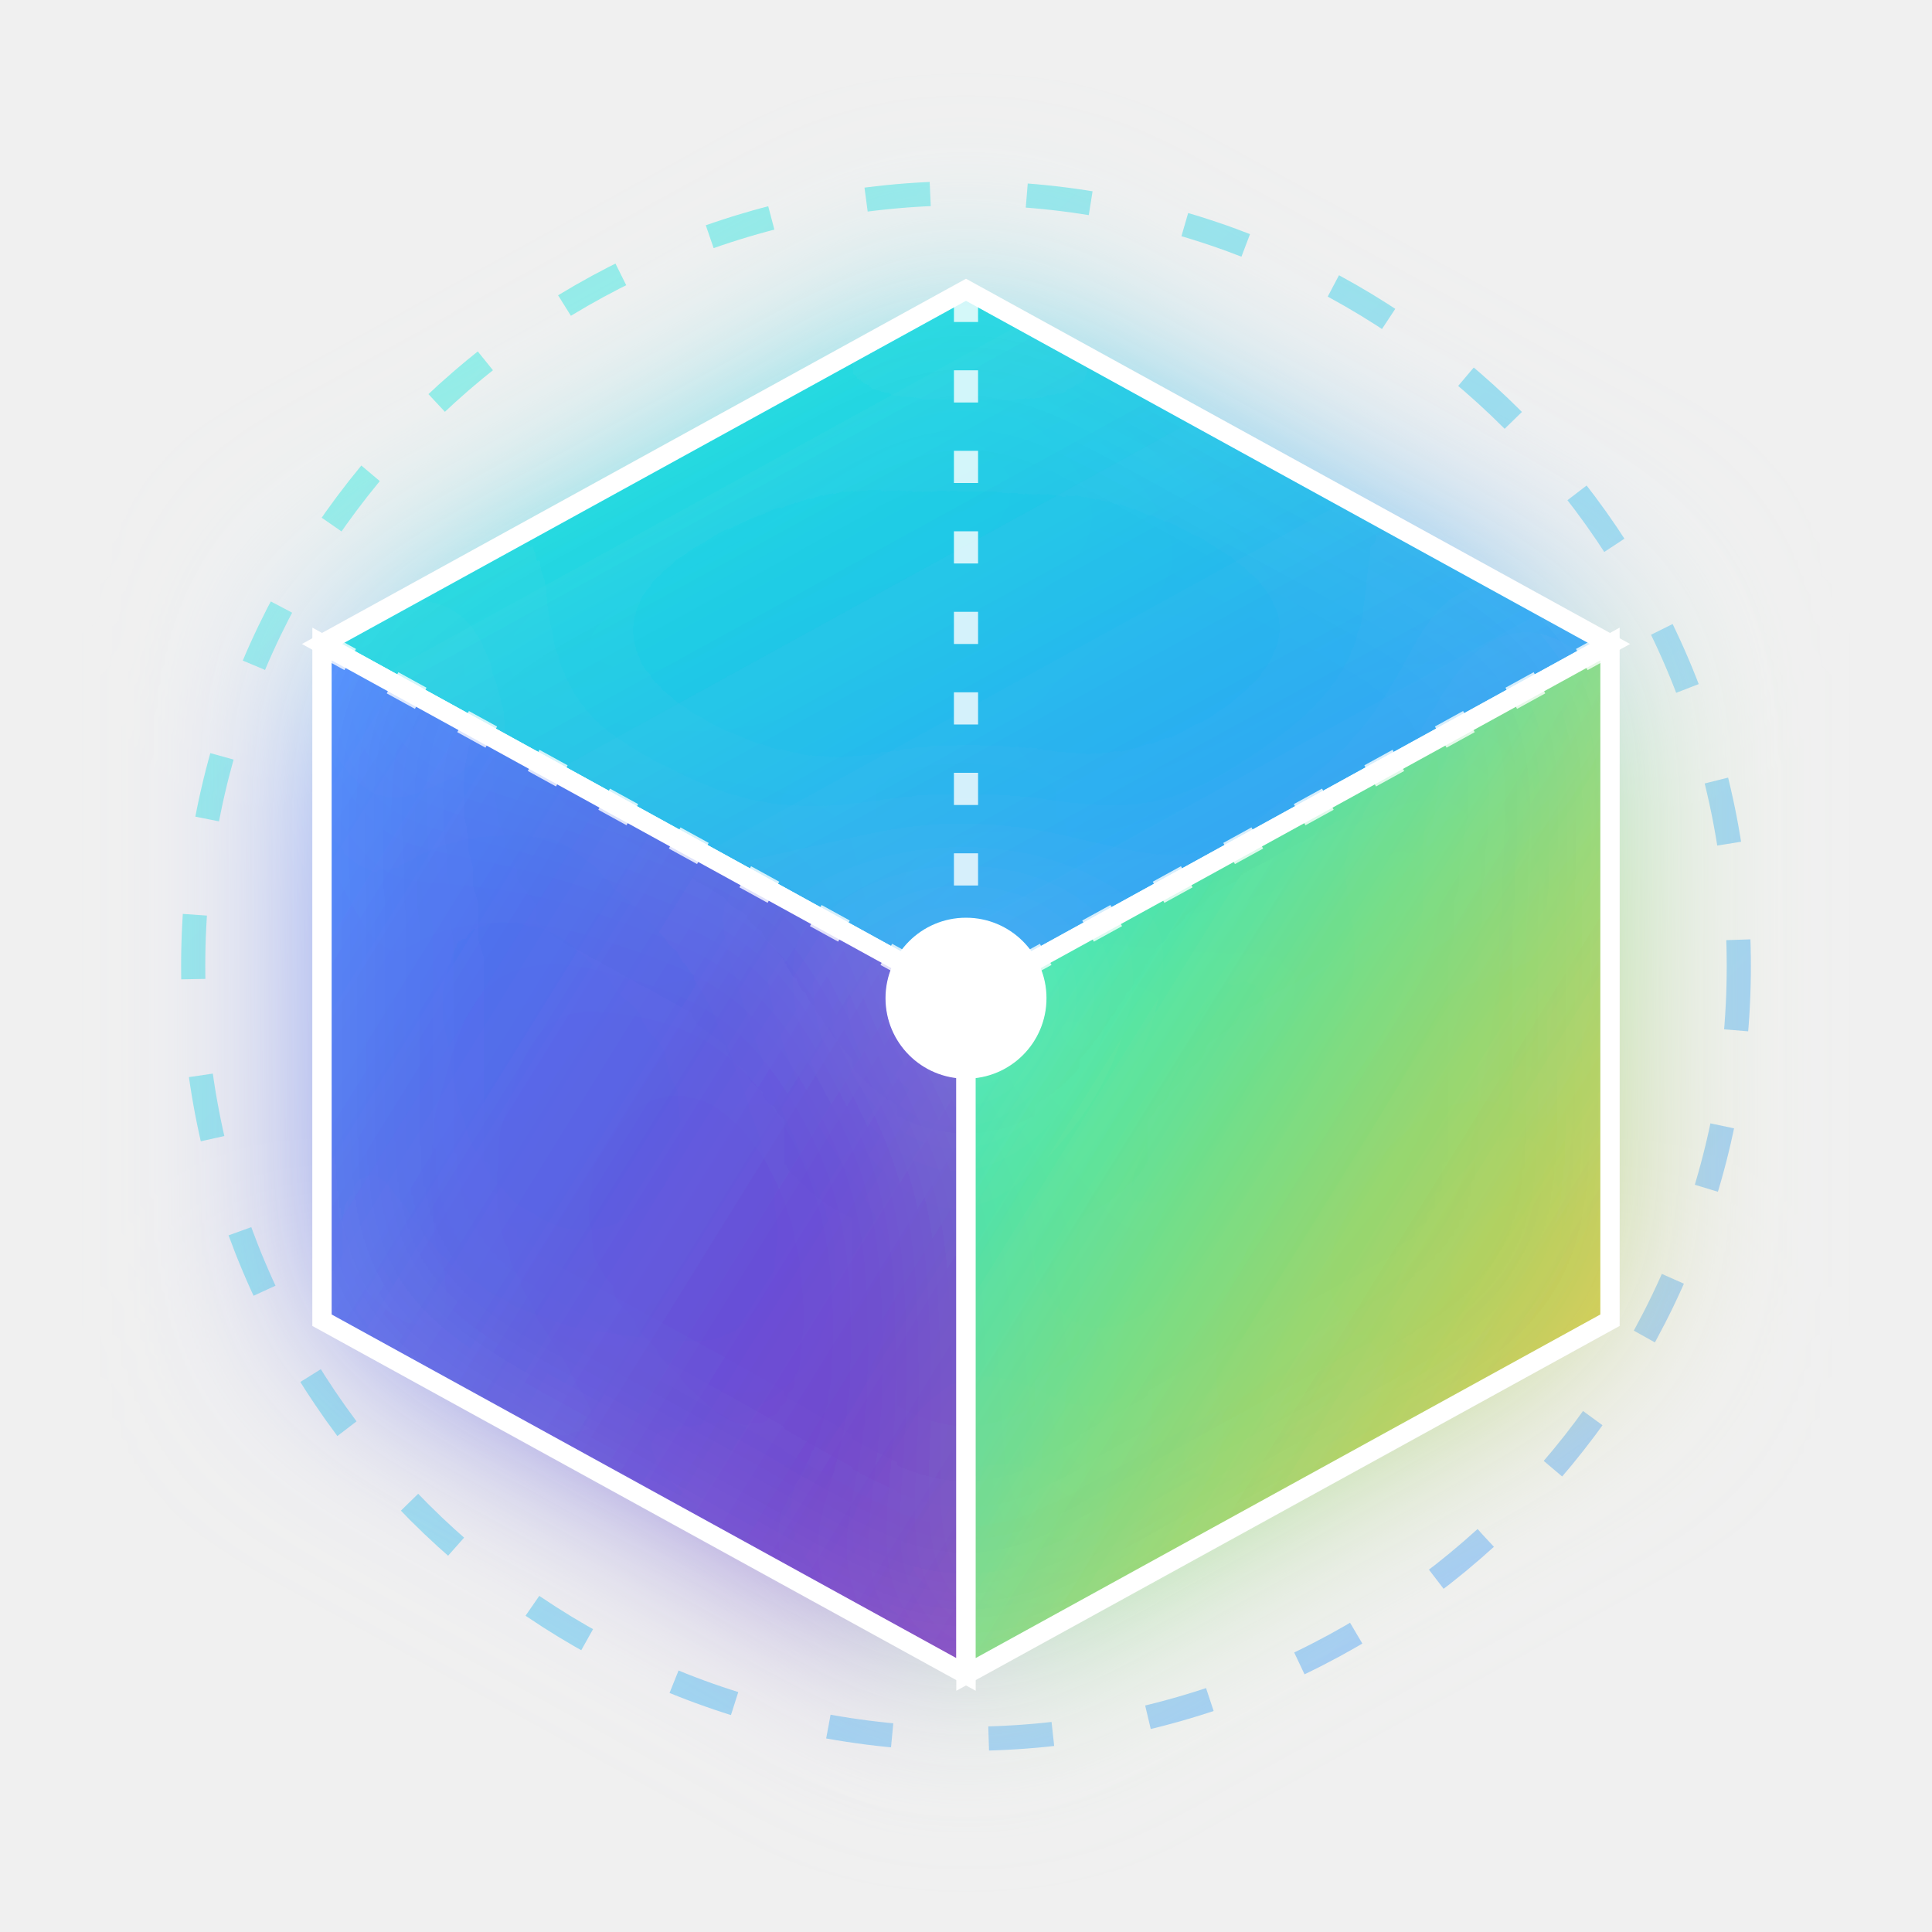
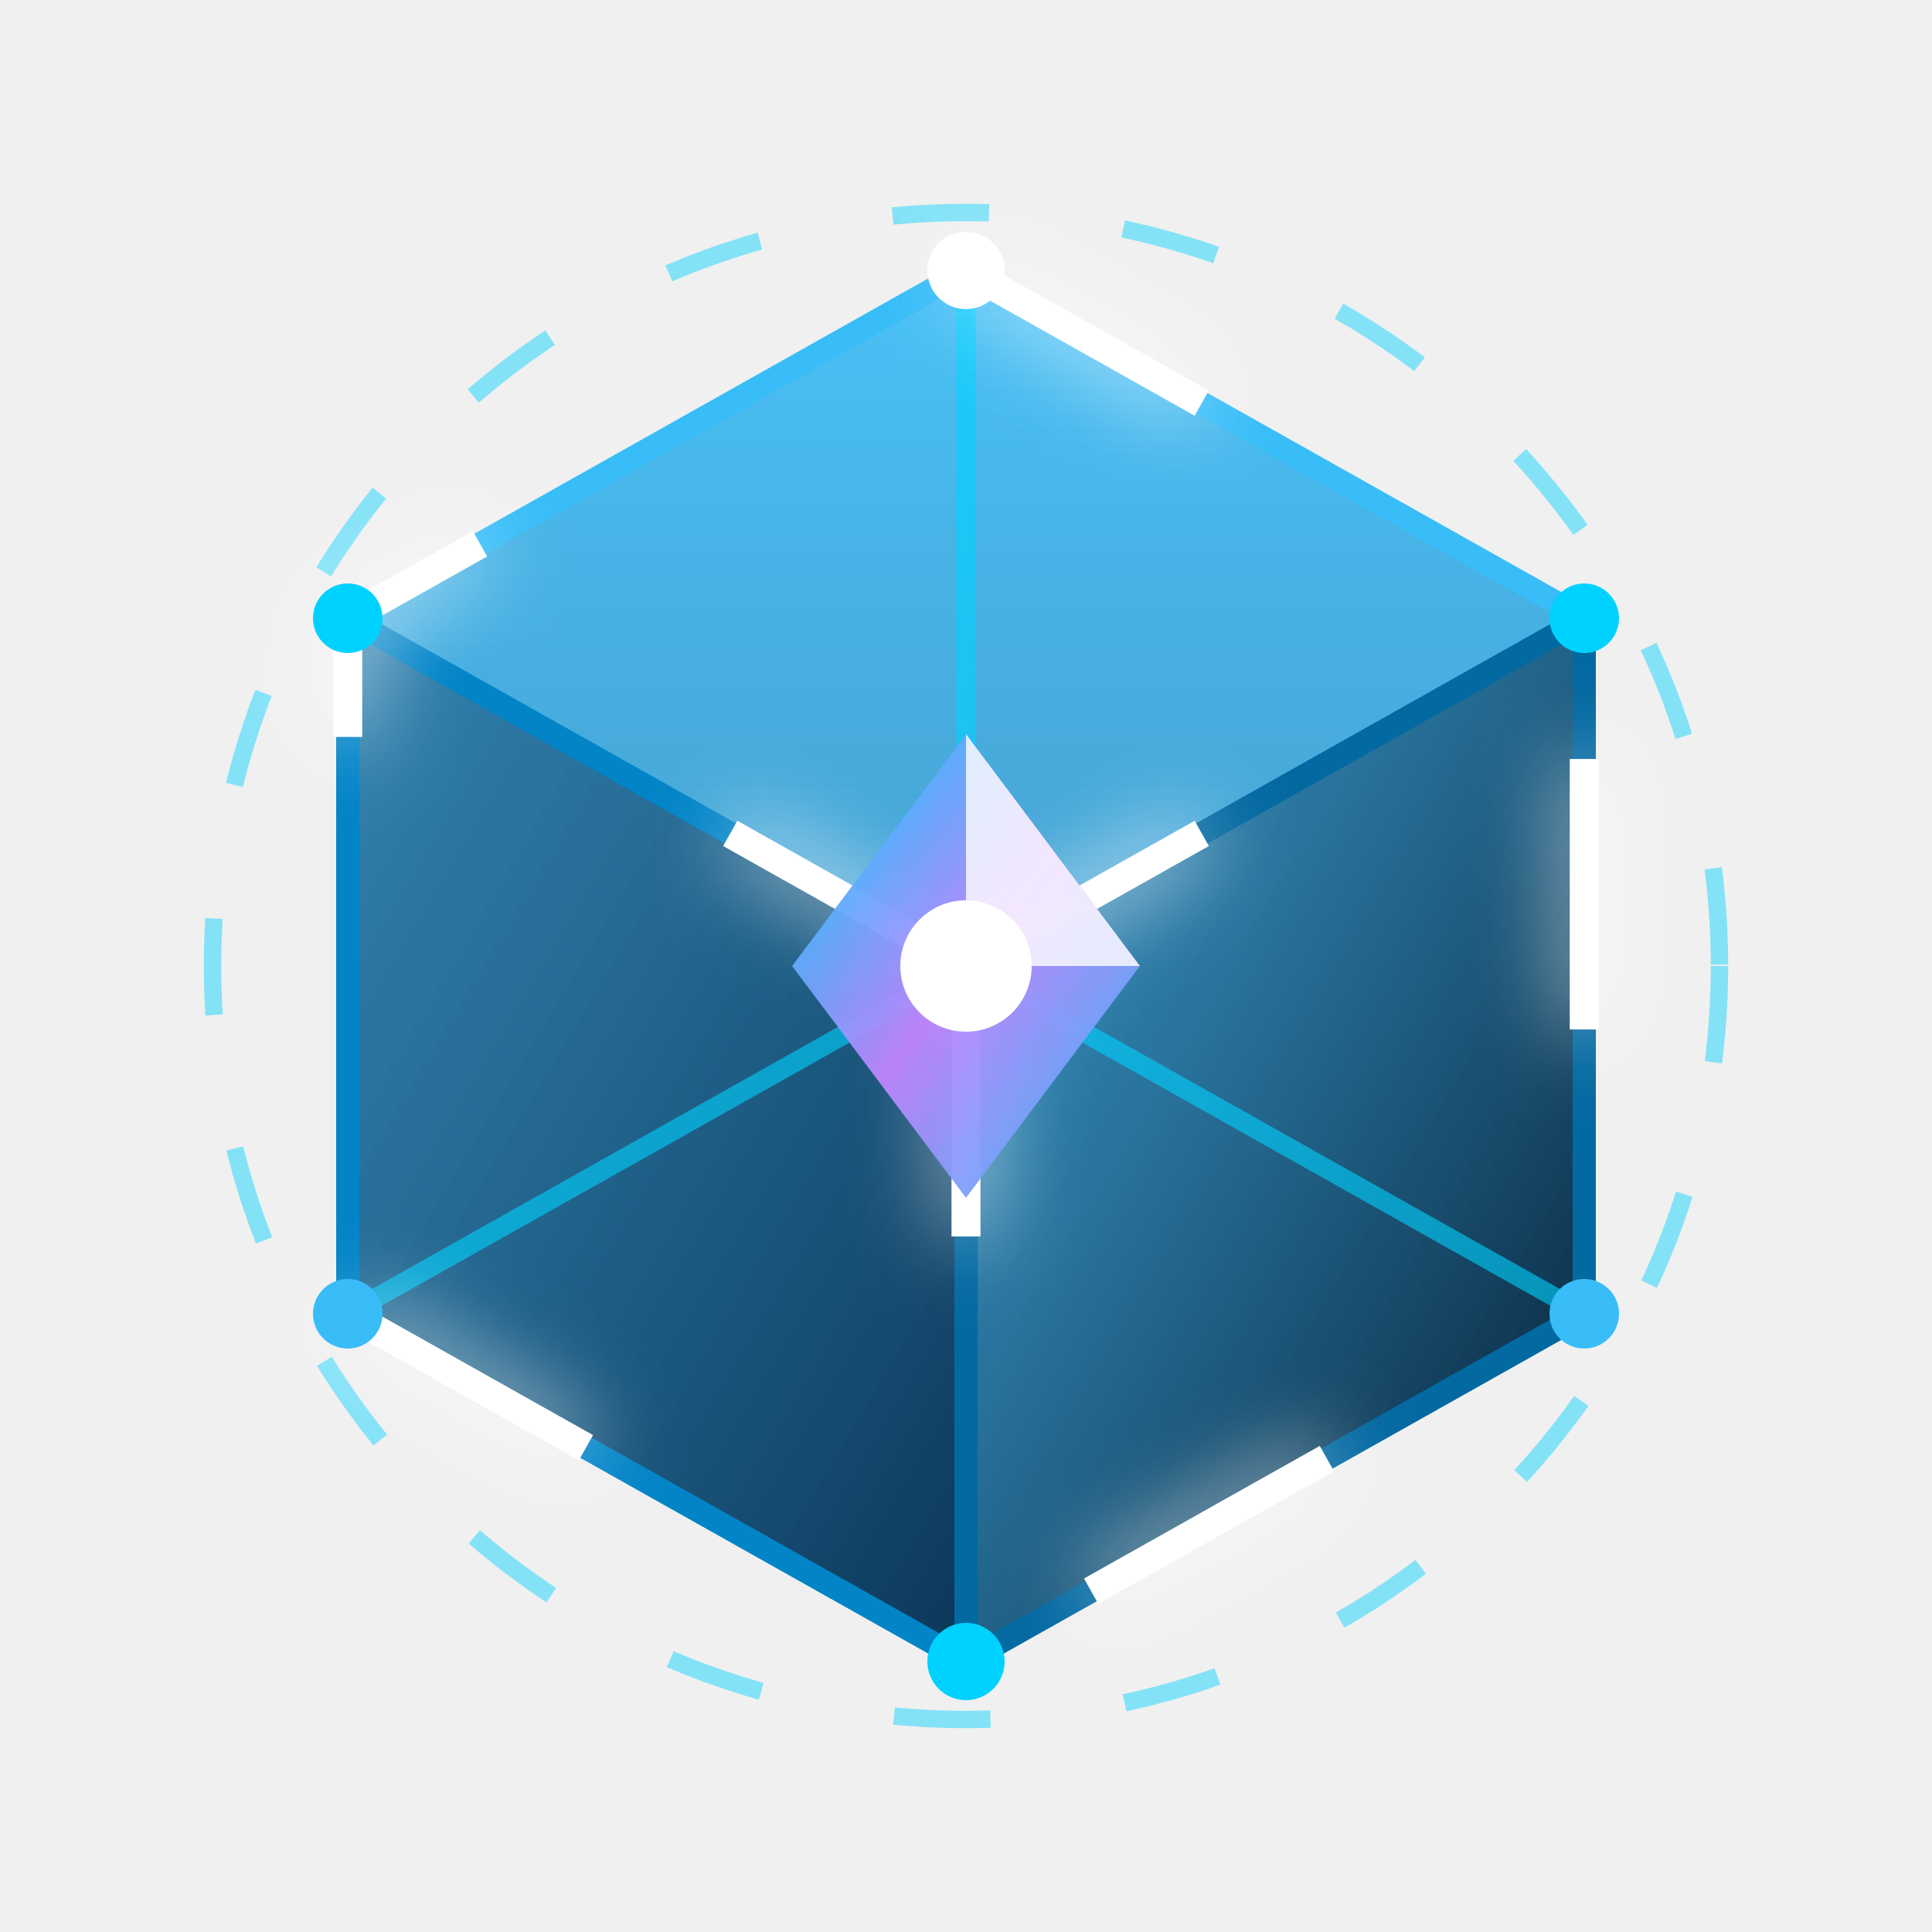
- <svg xmlns="http://www.w3.org/2000/svg" viewBox="0 0 120 120" fill="none">
+ <svg xmlns="http://www.w3.org/2000/svg" viewBox="0 0 100 100" fill="none">
  <defs>
-     <linearGradient id="auroraTop" x1="0%" y1="0%" x2="100%" y2="100%">
-       <stop offset="0%" stop-color="#00f5d4" />
-       <stop offset="100%" stop-color="#3a86ff" />
+     <linearGradient id="cubeTop" x1="50%" y1="0%" x2="50%" y2="100%">
+       <stop offset="0%" stop-color="#38BDF8" stop-opacity="0.9" />
+       <stop offset="100%" stop-color="#0284C7" stop-opacity="0.7" />
    </linearGradient>
-     <linearGradient id="auroraLeft" x1="0%" y1="0%" x2="100%" y2="100%">
-       <stop offset="0%" stop-color="#3a86ff" />
-       <stop offset="100%" stop-color="#7b2cbf" />
+     <linearGradient id="cubeLeft" x1="0%" y1="0%" x2="100%" y2="100%">
+       <stop offset="0%" stop-color="#0369A1" stop-opacity="0.8" />
+       <stop offset="100%" stop-color="#002D50" stop-opacity="0.95" />
    </linearGradient>
-     <linearGradient id="auroraRight" x1="0%" y1="0%" x2="100%" y2="100%">
-       <stop offset="0%" stop-color="#00f5d4" />
-       <stop offset="100%" stop-color="#fbbf24" />
+     <linearGradient id="cubeRight" x1="0%" y1="0%" x2="100%" y2="100%">
+       <stop offset="0%" stop-color="#0284C7" stop-opacity="0.75" />
+       <stop offset="100%" stop-color="#001529" stop-opacity="0.98" />
    </linearGradient>
-     <filter id="glow" x="-20%" y="-20%" width="140%" height="140%">
-       <feGaussianBlur stdDeviation="6" result="blur" />
-       <feComposite in="SourceGraphic" in2="blur" operator="over" />
+     <linearGradient id="quantumCore" x1="0%" y1="0%" x2="100%" y2="100%">
+       <stop offset="0%" stop-color="#00D2FF" />
+       <stop offset="50%" stop-color="#C084FC" />
+       <stop offset="100%" stop-color="#38BDF8" />
+     </linearGradient>
+     <filter id="neonGlow" x="-30%" y="-30%" width="160%" height="160%">
+       <feGaussianBlur stdDeviation="2.2" result="blur" />
+       <feMerge>
+         <feMergeNode in="blur" />
+         <feMergeNode in="SourceGraphic" />
+       </feMerge>
    </filter>
  </defs>
-   <circle cx="60" cy="60" r="48" stroke="url(#auroraTop)" stroke-width="1.5" stroke-dasharray="4 6" opacity="0.4" />
-   <g filter="url(#glow)">
-     <polygon points="60,18 100,40 60,62 20,40" fill="url(#auroraTop)" fill-opacity="0.9" stroke="#ffffff" stroke-width="1.2" />
-     <polygon points="20,40 60,62 60,104 20,82" fill="url(#auroraLeft)" fill-opacity="0.85" stroke="#ffffff" stroke-width="1.2" />
-     <polygon points="60,62 100,40 100,82 60,104" fill="url(#auroraRight)" fill-opacity="0.85" stroke="#ffffff" stroke-width="1.2" />
-     <circle cx="60" cy="62" r="5" fill="#ffffff" />
-     <line x1="60" y1="18" x2="60" y2="62" stroke="#ffffff" stroke-width="1.5" stroke-dasharray="2 3" opacity="0.8" />
-     <line x1="20" y1="40" x2="60" y2="62" stroke="#ffffff" stroke-width="1.5" stroke-dasharray="2 3" opacity="0.8" />
-     <line x1="100" y1="40" x2="60" y2="62" stroke="#ffffff" stroke-width="1.5" stroke-dasharray="2 3" opacity="0.8" />
+   <style>
+     @keyframes mcFloatY {
+       0%, 100% { transform: translateY(0px) rotate(0deg); }
+       50% { transform: translateY(-4px) rotate(1.2deg); }
+     }
+     @keyframes mcCoreSpin {
+       0% { transform: rotate(0deg) scale(0.92); filter: drop-shadow(0 0 6px #00d2ff); }
+       50% { transform: rotate(180deg) scale(1.08); filter: drop-shadow(0 0 14px #c084fc); }
+       100% { transform: rotate(360deg) scale(0.92); filter: drop-shadow(0 0 6px #00d2ff); }
+     }
+     @keyframes mcFlowLine {
+       0% { stroke-dashoffset: 80; }
+       100% { stroke-dashoffset: 0; }
+     }
+     @keyframes mcPulseRing {
+       0%, 100% { opacity: 0.35; transform: scale(0.96); }
+       50% { opacity: 0.85; transform: scale(1.04); }
+     }
+     .mc-float-cube { animation: mcFloatY 5s ease-in-out infinite; transform-origin: 50px 50px; }
+     .mc-core-pulse { animation: mcCoreSpin 7s linear infinite; transform-origin: 50px 50px; }
+     .mc-flow-edge { stroke-dasharray: 14 30; animation: mcFlowLine 2.5s linear infinite; }
+     .mc-halo-ring { animation: mcPulseRing 3.5s ease-in-out infinite; transform-origin: 50px 50px; }
+   </style>
+   <circle class="mc-halo-ring" cx="50" cy="50" r="39" stroke="#00D2FF" stroke-width="0.9" stroke-opacity="0.45" stroke-dasharray="5 7" fill="none" />
+   <g class="mc-float-cube">
+     <polygon points="50,14 82,32 50,50 18,32" fill="url(#cubeTop)" stroke="#38BDF8" stroke-width="1.2" stroke-linejoin="round" />
+     <polygon points="18,32 50,50 50,86 18,68" fill="url(#cubeLeft)" stroke="#0284C7" stroke-width="1.2" stroke-linejoin="round" />
+     <polygon points="50,50 82,32 82,68 50,86" fill="url(#cubeRight)" stroke="#0369A1" stroke-width="1.2" stroke-linejoin="round" />
+     <line x1="50" y1="50" x2="50" y2="14" stroke="#00D2FF" stroke-width="1" stroke-opacity="0.6" />
+     <line x1="50" y1="50" x2="18" y2="68" stroke="#00D2FF" stroke-width="1" stroke-opacity="0.6" />
+     <line x1="50" y1="50" x2="82" y2="68" stroke="#00D2FF" stroke-width="1" stroke-opacity="0.6" />
+     <path class="mc-flow-edge" d="M50,14 L82,32 L82,68 L50,86 L18,68 L18,32 Z M50,50 L50,86 M50,50 L18,32 M50,50 L82,32" stroke="#FFFFFF" stroke-width="1.5" fill="none" filter="url(#neonGlow)" />
+     <g class="mc-core-pulse">
+       <polygon points="50,38 59,50 50,62 41,50" fill="url(#quantumCore)" opacity="0.95" />
+       <polygon points="50,38 59,50 50,50" fill="#FFFFFF" opacity="0.8" />
+       <circle cx="50" cy="50" r="3.4" fill="#FFFFFF" />
+     </g>
+     <circle cx="50" cy="14" r="2" fill="#FFFFFF" />
+     <circle cx="82" cy="32" r="1.8" fill="#00D2FF" />
+     <circle cx="82" cy="68" r="1.8" fill="#38BDF8" />
+     <circle cx="50" cy="86" r="2" fill="#00D2FF" />
+     <circle cx="18" cy="68" r="1.8" fill="#38BDF8" />
+     <circle cx="18" cy="32" r="1.8" fill="#00D2FF" />
+     <circle cx="50" cy="50" r="2.5" fill="#FFFFFF" />
  </g>
</svg>
